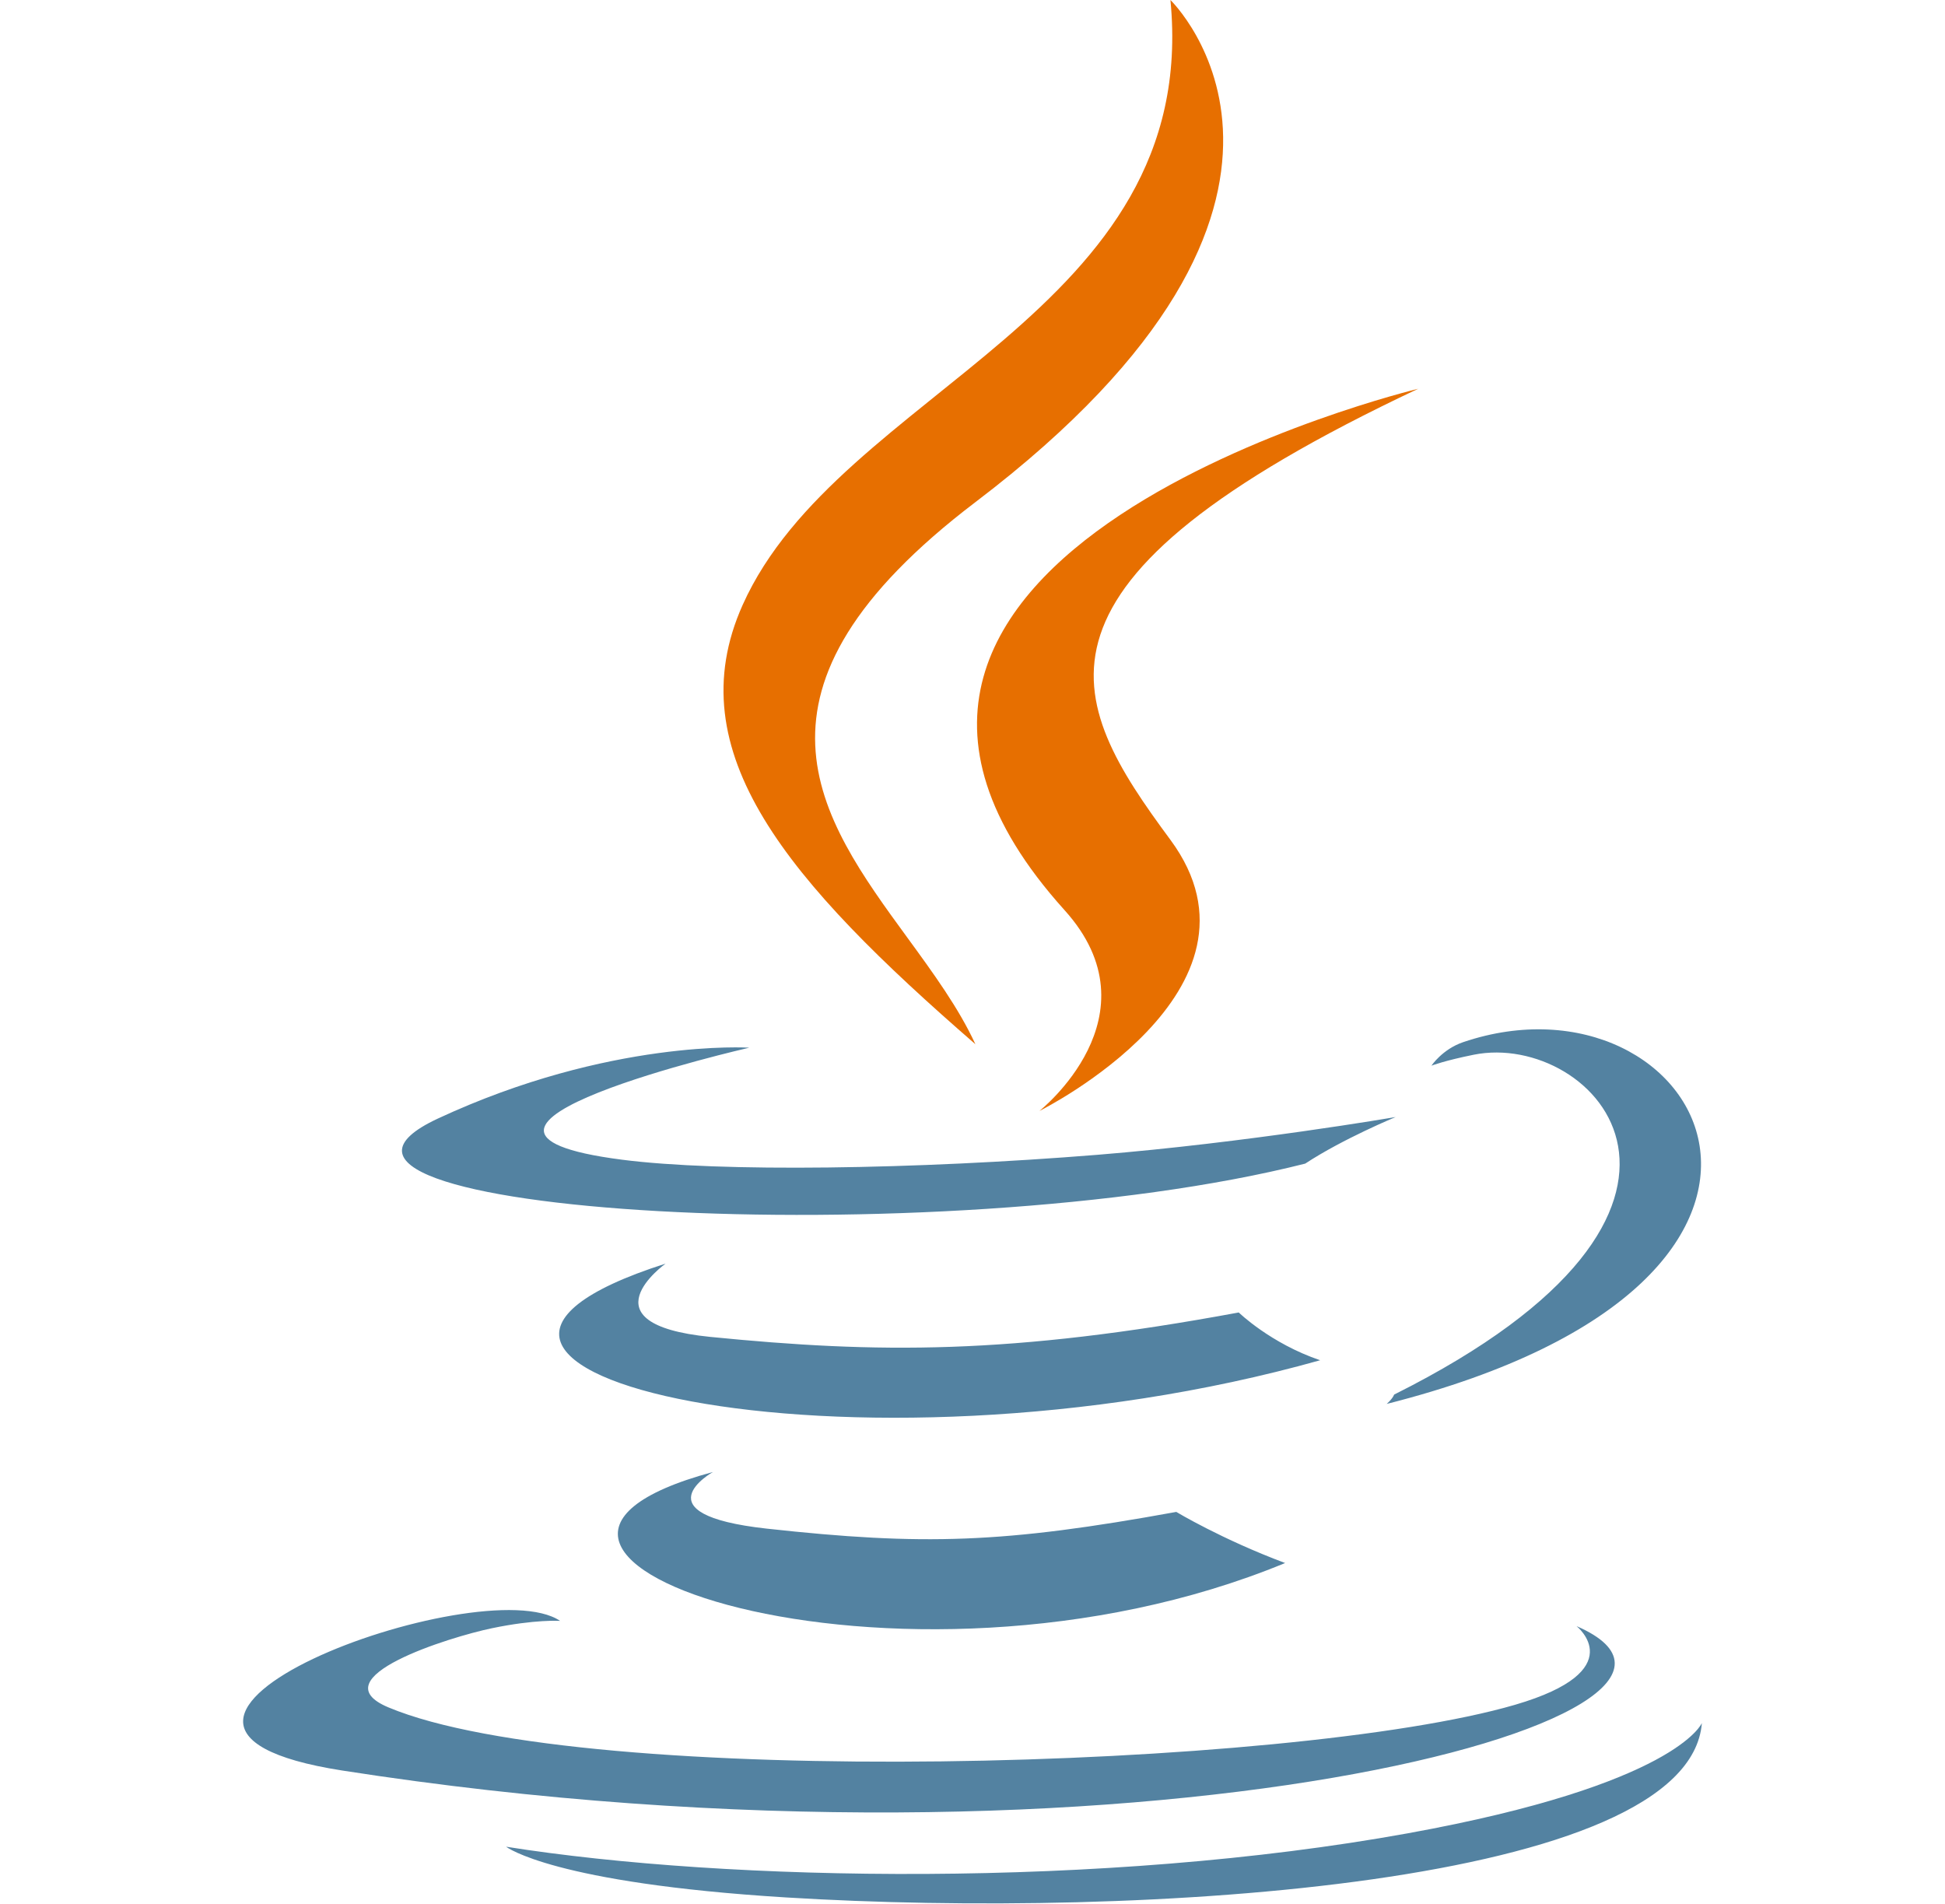
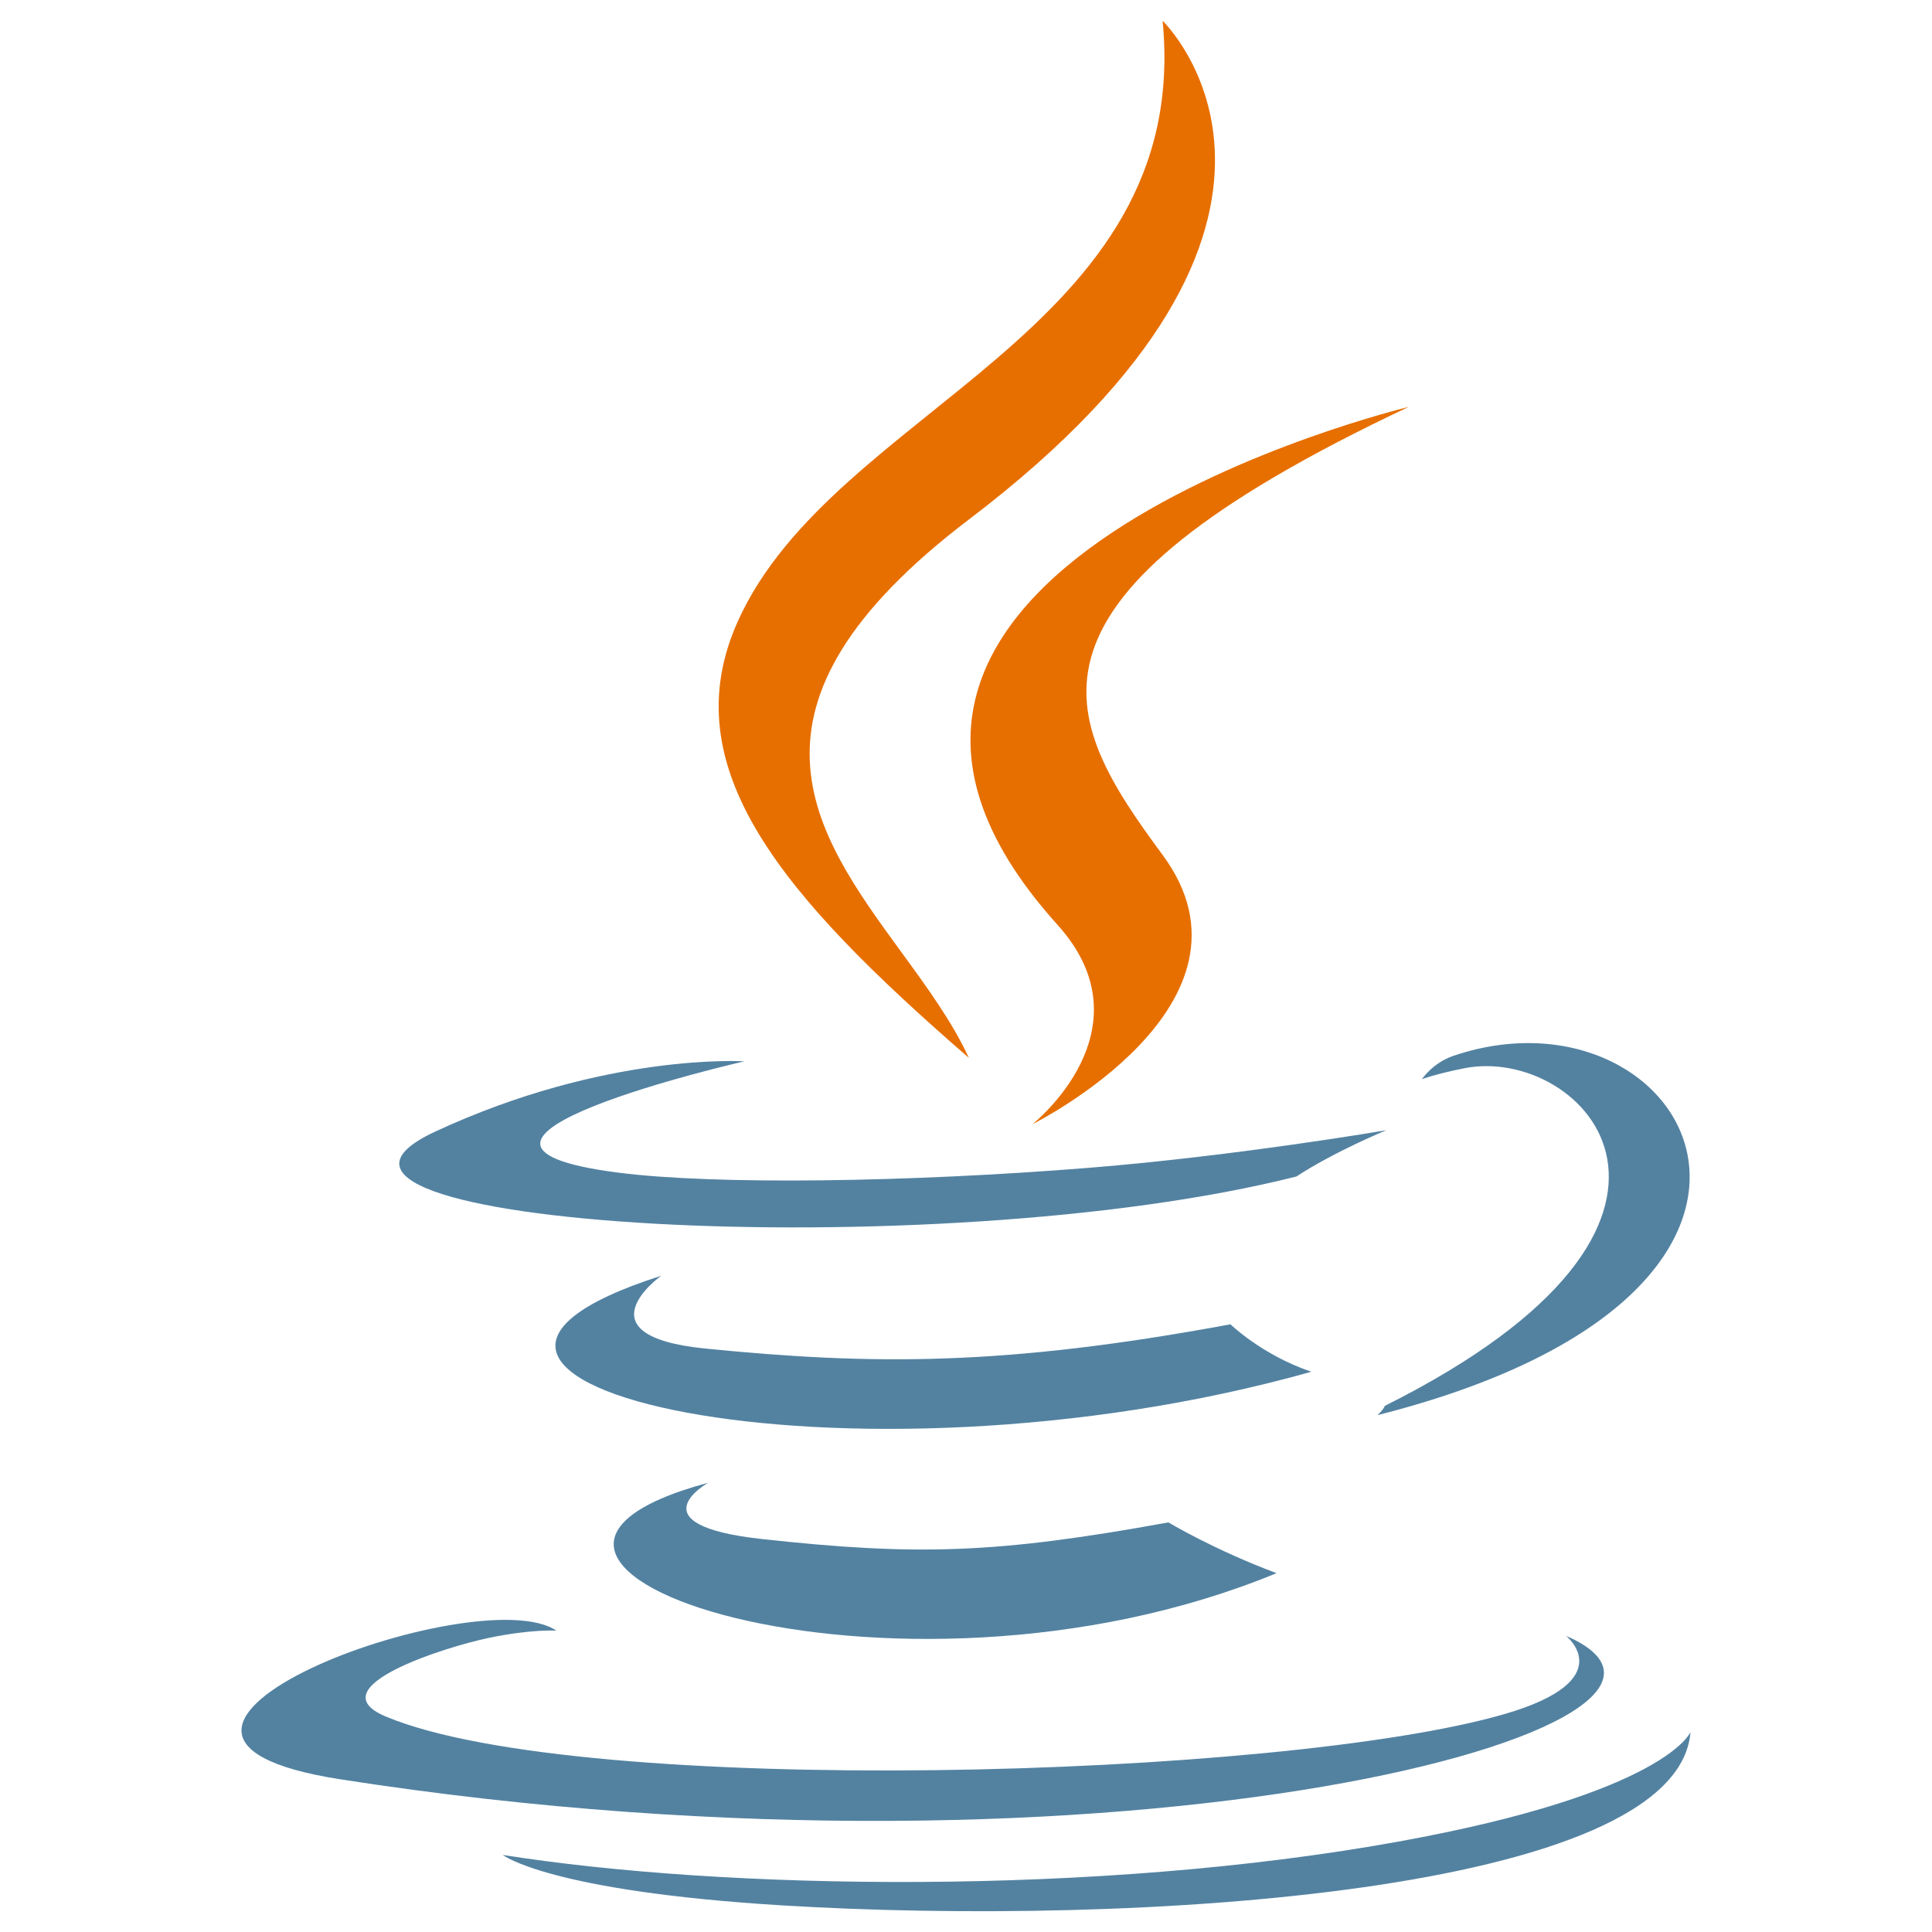
- <svg xmlns="http://www.w3.org/2000/svg" width="93" height="91" fill="none" viewBox="0 0 93 91">
+ <svg xmlns="http://www.w3.org/2000/svg" width="70" height="70" fill="none" viewBox="0 0 93 91">
  <path fill="#E76F00" d="M46.644 24.003C65.791 9.459 55.964 0 55.964 0c1.463 15.036-15.82 18.586-20.453 28.919-3.161 7.05 2.165 13.223 11.127 21.004-.792-1.723-2.014-3.398-3.251-5.093-4.22-5.782-8.615-11.805 3.257-20.827Z" />
  <path fill="#E76F00" d="M49.701 53.113s5.76-4.548 1.199-9.601C35.436 26.367 67.812 18.586 67.812 18.586c-19.767 9.318-16.816 14.85-11.847 21.568 5.32 7.205-6.264 12.959-6.264 12.959Z" />
  <path fill="#5382A1" d="M66.66 66.674c17.744-8.873 9.54-17.398 3.814-16.25-1.404.282-2.03.525-2.03.525s.522-.785 1.517-1.125c11.328-3.832 20.04 11.302-3.657 17.297 0 0 .275-.236.357-.447Zm-36.92-11.23c-11.102-1.426 6.087-5.355 6.087-5.355s-6.675-.433-14.885 3.386c-9.707 4.518 24.012 6.573 41.467 2.156 1.815-1.193 4.323-2.226 4.323-2.226s-7.143 1.227-14.256 1.805c-8.704.701-18.049.838-22.736.234Zm4.224 8.472c-6.191-.616-2.138-3.504-2.138-3.504-16.019 5.116 8.913 10.918 31.297 4.62-2.379-.808-3.892-2.284-3.892-2.284-10.94 2.027-17.262 1.962-25.267 1.168Zm2.696 9.166c-6.185-.684-2.571-2.707-2.571-2.707-14.542 3.91 8.845 11.987 27.359 4.352-3.033-1.135-5.204-2.444-5.204-2.444-8.259 1.503-12.09 1.621-19.583.799Z" />
  <path fill="#5382A1" d="M75.384 77.745s2.675 2.12-2.945 3.76c-10.687 3.115-44.478 4.056-53.865.124-3.375-1.412 2.953-3.372 4.944-3.784 2.076-.433 3.262-.352 3.262-.352-3.753-2.544-24.256 4.995-10.415 7.154 37.748 5.89 68.81-2.653 59.02-6.902Z" />
  <path fill="#5382A1" d="M81.375 82.377c-.62 7.755-26.773 9.386-43.805 8.337-11.11-.686-13.337-2.4-13.37-2.424 10.634 1.687 28.563 1.994 43.1-.639 12.884-2.334 14.075-5.274 14.075-5.274Z" />
</svg>
